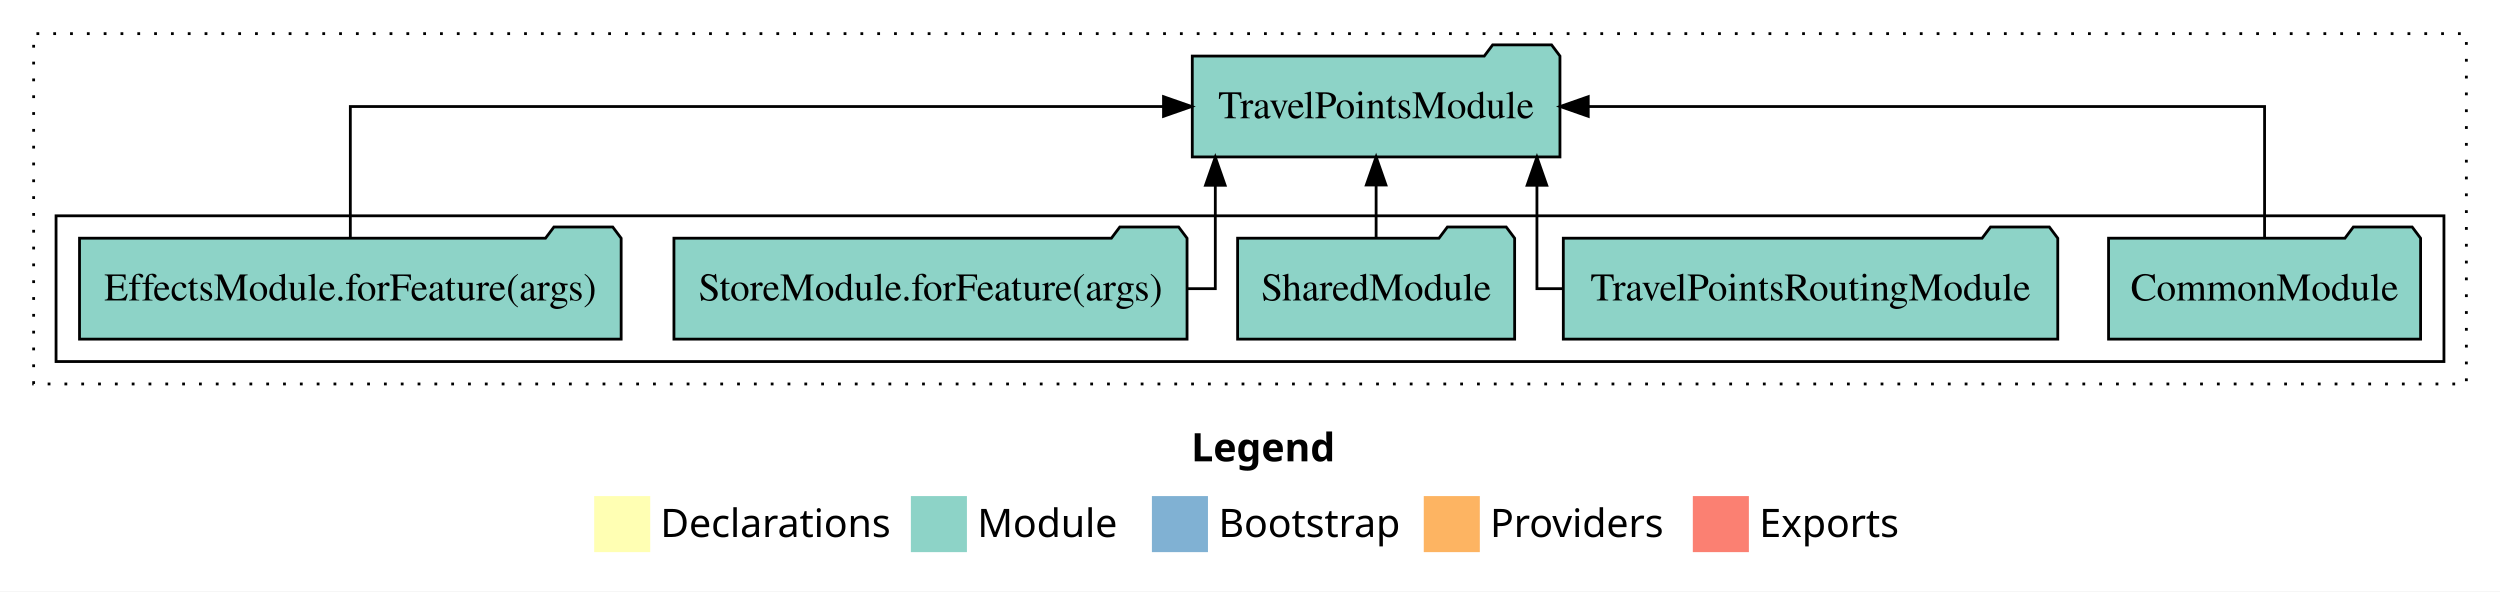
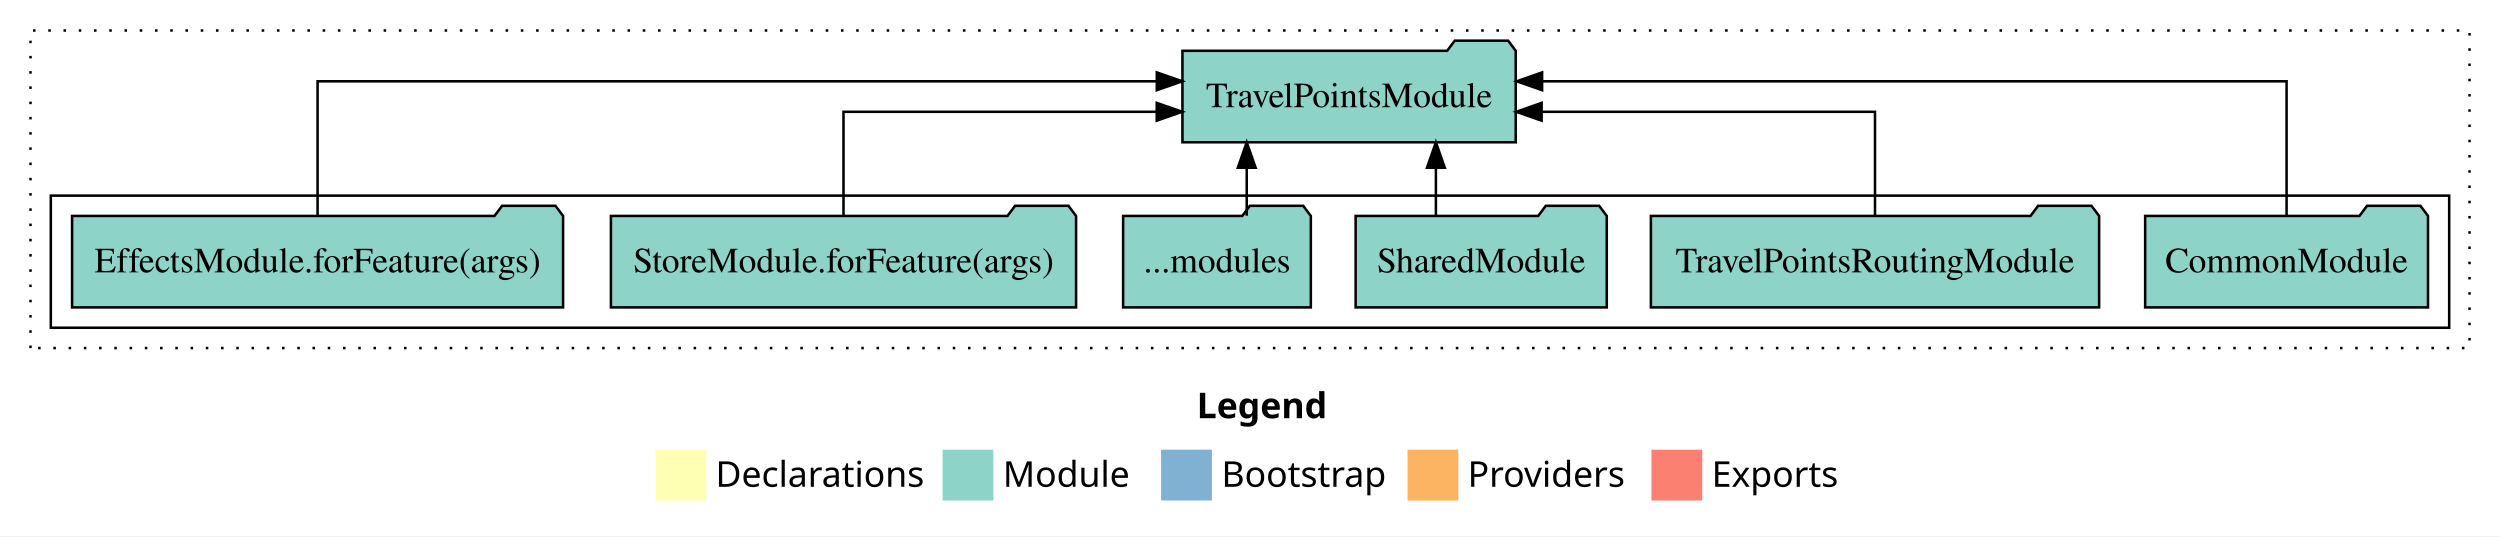
- <svg xmlns="http://www.w3.org/2000/svg" width="892pt" height="211pt" viewBox="0.00 0.00 892.00 211.00">
+ <svg xmlns="http://www.w3.org/2000/svg" width="984pt" height="211pt" viewBox="0.00 0.00 984.00 211.00">
  <g id="graph0" class="graph" transform="scale(1 1) rotate(0) translate(4 207)">
-     <polygon fill="#ffffff" stroke="transparent" points="-4,4 -4,-207 888,-207 888,4 -4,4" />
-     <text text-anchor="start" x="421.009" y="-42.4" font-family="sans-serif" font-weight="bold" font-size="14.00" fill="#000000">Legend</text>
-     <polygon fill="#ffffb3" stroke="transparent" points="208,-10 208,-30 228,-30 228,-10 208,-10" />
-     <text text-anchor="start" x="231.629" y="-15.4" font-family="sans-serif" font-size="14.00" fill="#000000">  Declarations</text>
-     <polygon fill="#8dd3c7" stroke="transparent" points="321,-10 321,-30 341,-30 341,-10 321,-10" />
-     <text text-anchor="start" x="344.725" y="-15.4" font-family="sans-serif" font-size="14.00" fill="#000000">  Module</text>
-     <polygon fill="#80b1d3" stroke="transparent" points="407,-10 407,-30 427,-30 427,-10 407,-10" />
-     <text text-anchor="start" x="430.781" y="-15.4" font-family="sans-serif" font-size="14.00" fill="#000000">  Bootstrap</text>
-     <polygon fill="#fdb462" stroke="transparent" points="504,-10 504,-30 524,-30 524,-10 504,-10" />
-     <text text-anchor="start" x="527.673" y="-15.4" font-family="sans-serif" font-size="14.00" fill="#000000">  Providers</text>
-     <polygon fill="#fb8072" stroke="transparent" points="600,-10 600,-30 620,-30 620,-10 600,-10" />
-     <text text-anchor="start" x="623.726" y="-15.4" font-family="sans-serif" font-size="14.00" fill="#000000">  Exports</text>
+     <polygon fill="#ffffff" stroke="transparent" points="-4,4 -4,-207 980,-207 980,4 -4,4" />
+     <text text-anchor="start" x="467.009" y="-42.4" font-family="sans-serif" font-weight="bold" font-size="14.00" fill="#000000">Legend</text>
+     <polygon fill="#ffffb3" stroke="transparent" points="254,-10 254,-30 274,-30 274,-10 254,-10" />
+     <text text-anchor="start" x="277.629" y="-15.4" font-family="sans-serif" font-size="14.00" fill="#000000">  Declarations</text>
+     <polygon fill="#8dd3c7" stroke="transparent" points="367,-10 367,-30 387,-30 387,-10 367,-10" />
+     <text text-anchor="start" x="390.725" y="-15.4" font-family="sans-serif" font-size="14.00" fill="#000000">  Module</text>
+     <polygon fill="#80b1d3" stroke="transparent" points="453,-10 453,-30 473,-30 473,-10 453,-10" />
+     <text text-anchor="start" x="476.781" y="-15.4" font-family="sans-serif" font-size="14.00" fill="#000000">  Bootstrap</text>
+     <polygon fill="#fdb462" stroke="transparent" points="550,-10 550,-30 570,-30 570,-10 550,-10" />
+     <text text-anchor="start" x="573.673" y="-15.4" font-family="sans-serif" font-size="14.00" fill="#000000">  Providers</text>
+     <polygon fill="#fb8072" stroke="transparent" points="646,-10 646,-30 666,-30 666,-10 646,-10" />
+     <text text-anchor="start" x="669.726" y="-15.4" font-family="sans-serif" font-size="14.00" fill="#000000">  Exports</text>
    <g id="clust1" class="cluster">
-       <polygon fill="none" stroke="#000000" stroke-dasharray="1,5" points="8,-70 8,-195 876,-195 876,-70 8,-70" />
+       <polygon fill="none" stroke="#000000" stroke-dasharray="1,5" points="8,-70 8,-195 968,-195 968,-70 8,-70" />
    </g>
    <g id="clust3" class="cluster">
-       <polygon fill="none" stroke="#000000" points="16,-78 16,-130 868,-130 868,-78 16,-78" />
+       <polygon fill="none" stroke="#000000" points="16,-78 16,-130 960,-130 960,-78 16,-78" />
    </g>
    <g id="node1" class="node">
-       <polygon fill="#8dd3c7" stroke="#000000" points="859.668,-122 856.668,-126 835.668,-126 832.668,-122 748.332,-122 748.332,-86 859.668,-86 859.668,-122" />
-       <text text-anchor="middle" x="804" y="-99.8" font-family="Times,serif" font-size="14.00" fill="#000000">CommonModule</text>
+       <polygon fill="#8dd3c7" stroke="#000000" points="951.668,-122 948.668,-126 927.668,-126 924.668,-122 840.332,-122 840.332,-86 951.668,-86 951.668,-122" />
+       <text text-anchor="middle" x="896" y="-99.8" font-family="Times,serif" font-size="14.00" fill="#000000">CommonModule</text>
    </g>
-     <g id="node6" class="node">
-       <polygon fill="#8dd3c7" stroke="#000000" points="552.591,-187 549.591,-191 528.591,-191 525.591,-187 421.409,-187 421.409,-151 552.591,-151 552.591,-187" />
-       <text text-anchor="middle" x="487" y="-164.8" font-family="Times,serif" font-size="14.00" fill="#000000">TravelPointsModule</text>
+     <g id="node7" class="node">
+       <polygon fill="#8dd3c7" stroke="#000000" points="592.591,-187 589.591,-191 568.591,-191 565.591,-187 461.409,-187 461.409,-151 592.591,-151 592.591,-187" />
+       <text text-anchor="middle" x="527" y="-164.8" font-family="Times,serif" font-size="14.00" fill="#000000">TravelPointsModule</text>
    </g>
    <g id="edge1" class="edge">
-       <path fill="none" stroke="#000000" d="M804,-122.106C804,-141.339 804,-169 804,-169 804,-169 562.683,-169 562.683,-169" />
-       <polygon fill="#000000" stroke="#000000" points="562.683,-165.5 552.683,-169 562.683,-172.5 562.683,-165.5" />
+       <path fill="none" stroke="#000000" d="M896,-122.284C896,-143.321 896,-175 896,-175 896,-175 602.97,-175 602.97,-175" />
+       <polygon fill="#000000" stroke="#000000" points="602.97,-171.5 592.97,-175 602.97,-178.5 602.97,-171.5" />
    </g>
    <g id="node2" class="node">
-       <polygon fill="#8dd3c7" stroke="#000000" points="730.209,-122 727.209,-126 706.209,-126 703.209,-122 553.791,-122 553.791,-86 730.209,-86 730.209,-122" />
-       <text text-anchor="middle" x="642" y="-99.8" font-family="Times,serif" font-size="14.00" fill="#000000">TravelPointsRoutingModule</text>
+       <polygon fill="#8dd3c7" stroke="#000000" points="822.209,-122 819.209,-126 798.209,-126 795.209,-122 645.791,-122 645.791,-86 822.209,-86 822.209,-122" />
+       <text text-anchor="middle" x="734" y="-99.8" font-family="Times,serif" font-size="14.00" fill="#000000">TravelPointsRoutingModule</text>
    </g>
    <g id="edge2" class="edge">
-       <path fill="none" stroke="#000000" d="M553.739,-104C547.955,-104 544.378,-104 544.378,-104 544.378,-104 544.378,-140.894 544.378,-140.894" />
-       <polygon fill="#000000" stroke="#000000" points="540.878,-140.894 544.378,-150.894 547.878,-140.894 540.878,-140.894" />
+       <path fill="none" stroke="#000000" d="M734,-122.022C734,-139.373 734,-163 734,-163 734,-163 602.78,-163 602.78,-163" />
+       <polygon fill="#000000" stroke="#000000" points="602.78,-159.5 592.78,-163 602.78,-166.5 602.78,-159.5" />
    </g>
    <g id="node3" class="node">
-       <polygon fill="#8dd3c7" stroke="#000000" points="536.423,-122 533.423,-126 512.423,-126 509.423,-122 437.577,-122 437.577,-86 536.423,-86 536.423,-122" />
-       <text text-anchor="middle" x="487" y="-99.8" font-family="Times,serif" font-size="14.00" fill="#000000">SharedModule</text>
+       <polygon fill="#8dd3c7" stroke="#000000" points="628.423,-122 625.423,-126 604.423,-126 601.423,-122 529.577,-122 529.577,-86 628.423,-86 628.423,-122" />
+       <text text-anchor="middle" x="579" y="-99.8" font-family="Times,serif" font-size="14.00" fill="#000000">SharedModule</text>
    </g>
    <g id="edge3" class="edge">
-       <path fill="none" stroke="#000000" d="M487,-122.106C487,-122.106 487,-140.991 487,-140.991" />
-       <polygon fill="#000000" stroke="#000000" points="483.5,-140.991 487,-150.991 490.5,-140.991 483.5,-140.991" />
+       <path fill="none" stroke="#000000" d="M561.167,-122.106C561.167,-122.106 561.167,-140.991 561.167,-140.991" />
+       <polygon fill="#000000" stroke="#000000" points="557.667,-140.991 561.167,-150.991 564.667,-140.991 557.667,-140.991" />
    </g>
    <g id="node4" class="node">
+       <polygon fill="#8dd3c7" stroke="#000000" points="511.94,-122 508.94,-126 487.94,-126 484.94,-122 438.06,-122 438.06,-86 511.94,-86 511.94,-122" />
+       <text text-anchor="middle" x="475" y="-99.8" font-family="Times,serif" font-size="14.00" fill="#000000">...modules</text>
+     </g>
+     <g id="edge4" class="edge">
+       <path fill="none" stroke="#000000" d="M486.712,-122.106C486.712,-122.106 486.712,-140.991 486.712,-140.991" />
+       <polygon fill="#000000" stroke="#000000" points="483.212,-140.991 486.712,-150.991 490.212,-140.991 483.212,-140.991" />
+     </g>
+     <g id="node5" class="node">
      <polygon fill="#8dd3c7" stroke="#000000" points="419.539,-122 416.539,-126 395.539,-126 392.539,-122 236.461,-122 236.461,-86 419.539,-86 419.539,-122" />
      <text text-anchor="middle" x="328" y="-99.8" font-family="Times,serif" font-size="14.00" fill="#000000">StoreModule.forFeature(args)</text>
    </g>
-     <g id="edge4" class="edge">
-       <path fill="none" stroke="#000000" d="M419.878,-104C425.899,-104 429.622,-104 429.622,-104 429.622,-104 429.622,-140.894 429.622,-140.894" />
-       <polygon fill="#000000" stroke="#000000" points="426.122,-140.894 429.622,-150.894 433.122,-140.894 426.122,-140.894" />
+     <g id="edge5" class="edge">
+       <path fill="none" stroke="#000000" d="M328,-122.022C328,-139.373 328,-163 328,-163 328,-163 451.288,-163 451.288,-163" />
+       <polygon fill="#000000" stroke="#000000" points="451.288,-166.5 461.288,-163 451.288,-159.5 451.288,-166.5" />
    </g>
-     <g id="node5" class="node">
+     <g id="node6" class="node">
      <polygon fill="#8dd3c7" stroke="#000000" points="217.628,-122 214.628,-126 193.628,-126 190.628,-122 24.372,-122 24.372,-86 217.628,-86 217.628,-122" />
      <text text-anchor="middle" x="121" y="-99.8" font-family="Times,serif" font-size="14.00" fill="#000000">EffectsModule.forFeature(args)</text>
    </g>
-     <g id="edge5" class="edge">
-       <path fill="none" stroke="#000000" d="M121,-122.106C121,-141.339 121,-169 121,-169 121,-169 411.144,-169 411.144,-169" />
-       <polygon fill="#000000" stroke="#000000" points="411.144,-172.5 421.144,-169 411.144,-165.5 411.144,-172.5" />
+     <g id="edge6" class="edge">
+       <path fill="none" stroke="#000000" d="M121,-122.284C121,-143.321 121,-175 121,-175 121,-175 451.318,-175 451.318,-175" />
+       <polygon fill="#000000" stroke="#000000" points="451.318,-178.5 461.318,-175 451.318,-171.5 451.318,-178.5" />
    </g>
  </g>
</svg>
